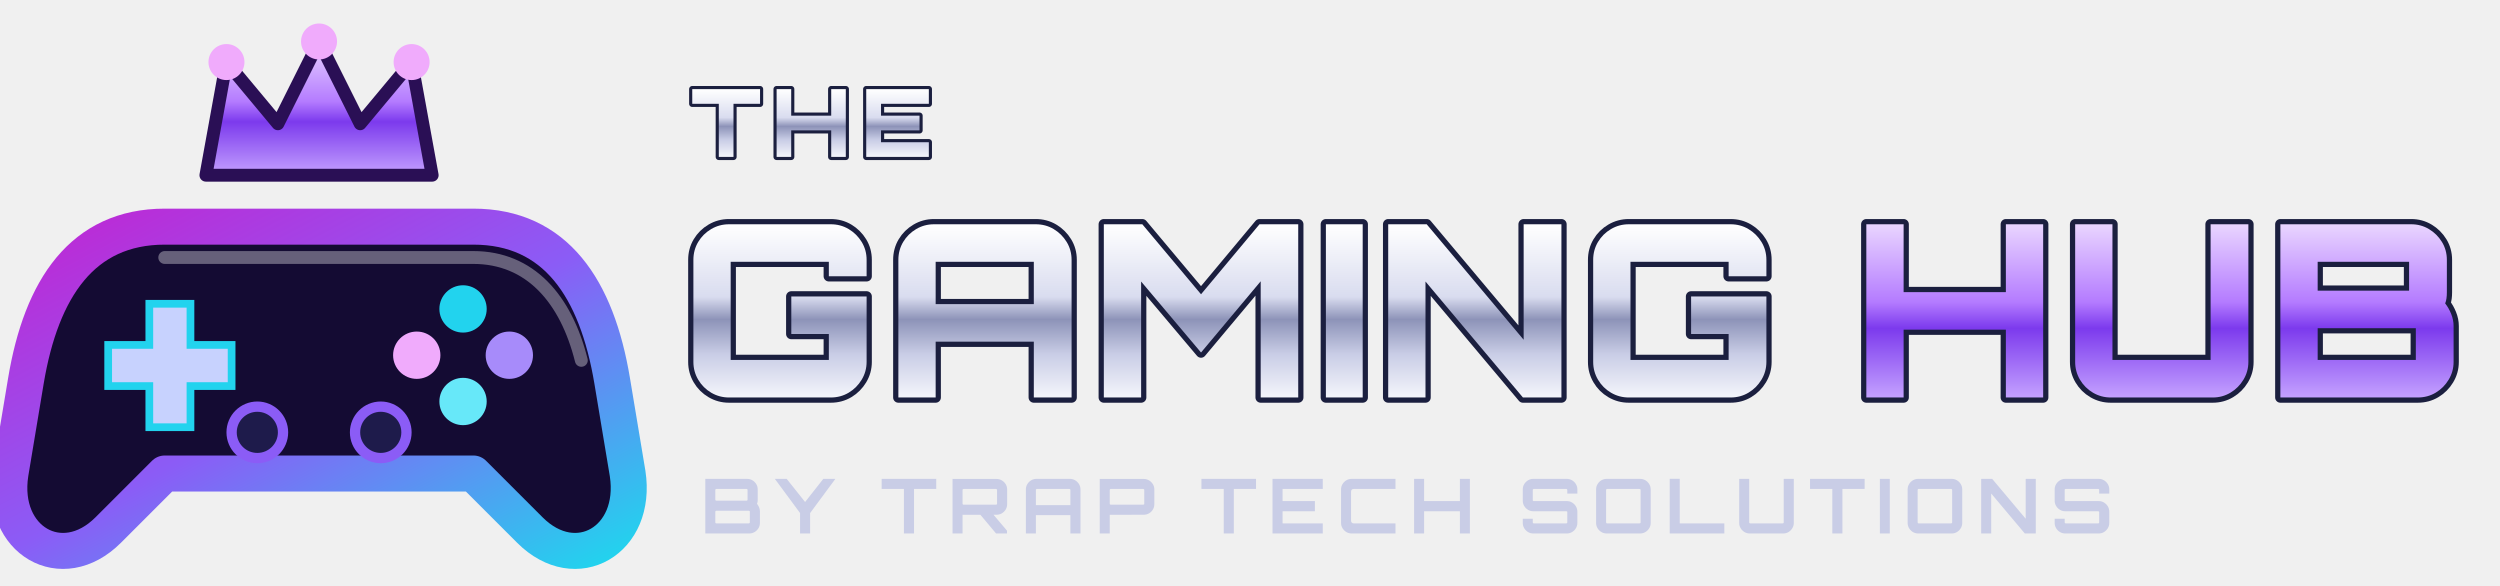
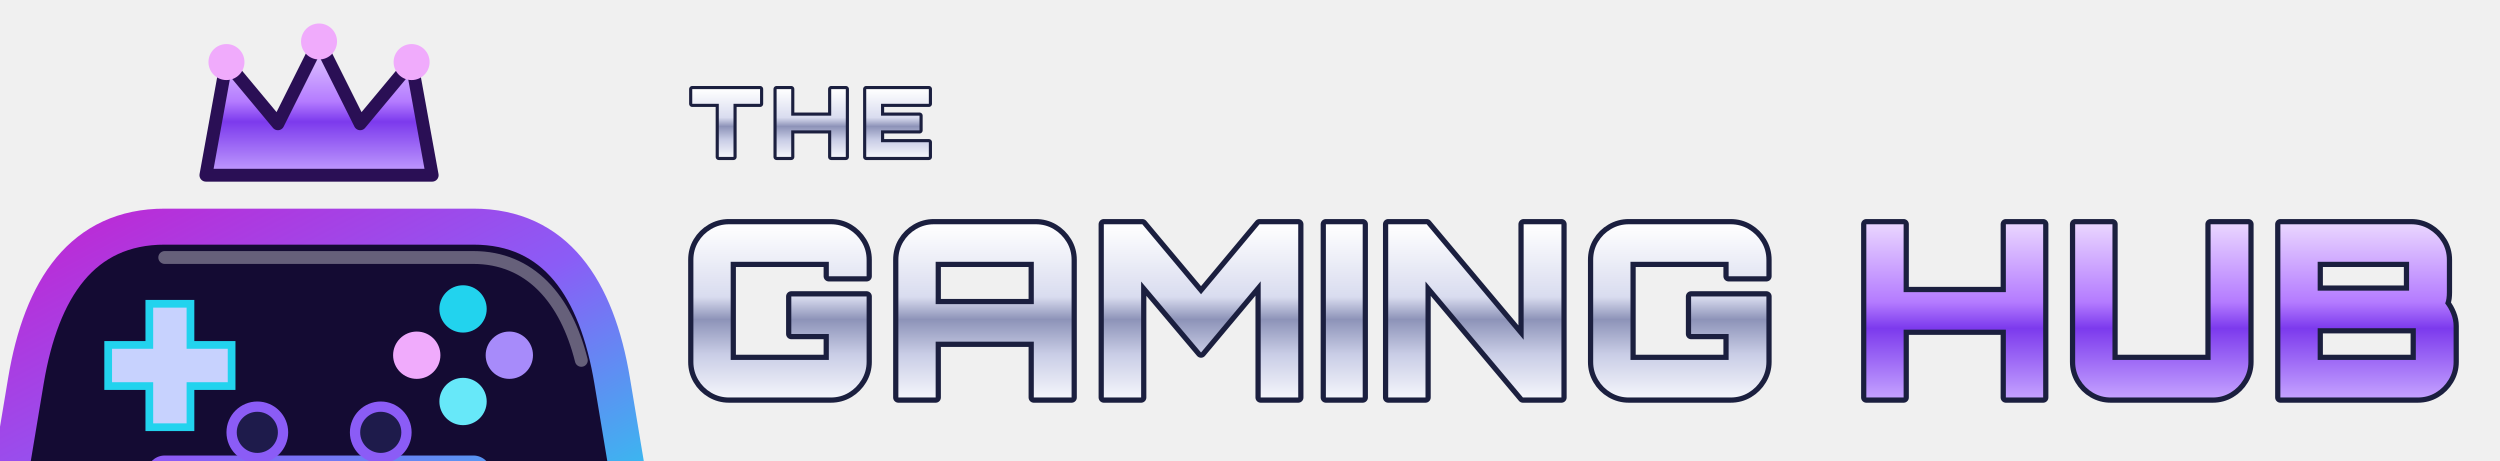
- <svg xmlns="http://www.w3.org/2000/svg" viewBox="0 0 478 112" width="478" height="112" role="img" aria-label="The Gaming Hub by Trap Tech Solutions">
+ <svg xmlns="http://www.w3.org/2000/svg" viewBox="0 0 478 88" width="478" height="88" role="img" aria-label="The Gaming Hub">
  <defs>
    <linearGradient id="hn" x1="0" y1="0" x2="1" y2="1">
      <stop offset="0" stop-color="#c026d3" />
      <stop offset=".5" stop-color="#8b5cf6" />
      <stop offset="1" stop-color="#22d3ee" />
    </linearGradient>
    <linearGradient id="hp" x1="0" y1="0" x2="0" y2="1">
      <stop offset="0" stop-color="#e9d5ff" />
      <stop offset=".45" stop-color="#b47bff" />
      <stop offset=".6" stop-color="#7c3aed" />
      <stop offset="1" stop-color="#c4a1ff" />
    </linearGradient>
    <linearGradient id="hc" x1="0" y1="0" x2="0" y2="1">
      <stop offset="0" stop-color="#ffffff" />
      <stop offset=".42" stop-color="#d9dcef" />
      <stop offset=".55" stop-color="#8d93b8" />
      <stop offset=".75" stop-color="#c9cde6" />
      <stop offset="1" stop-color="#f4f5fb" />
    </linearGradient>
  </defs>
  <g transform="translate(2 4) scale(0.9833333)">
    <path d="M38 30 L42 8 L52 20 L60 4 L68 20 L78 8 L82 30 Z" fill="url(#hp)" stroke="#2a0f55" stroke-width="2.5" stroke-linejoin="round" />
    <circle cx="42" cy="8" r="3.5" fill="#f0abfc" />
    <circle cx="60" cy="4" r="3.5" fill="#f0abfc" />
    <circle cx="78" cy="8" r="3.5" fill="#f0abfc" />
    <path d="M30 40 H90 C106 40 114 52 117 70 L120 88 C122 101 110 108 101 99 L90 88 H30 L19 99 C10 108 -2 101 0 88 L3 70 C6 52 14 40 30 40 Z" fill="#140b33" stroke="url(#hn)" stroke-width="7" stroke-linejoin="round" />
    <path d="M30 46 H90 C101 46 108 54 111 66" fill="none" stroke="#fff" stroke-opacity=".35" stroke-width="2.5" stroke-linecap="round" />
    <path d="M27 55 h8 v8 h8 v8 h-8 v8 h-8 v-8 h-8 v-8 h8 z" fill="#c7d2fe" stroke="#22d3ee" stroke-width="1.5" />
    <circle cx="88" cy="56" r="4.6" fill="#22d3ee" />
    <circle cx="97" cy="65" r="4.6" fill="#a78bfa" />
    <circle cx="79" cy="65" r="4.6" fill="#f0abfc" />
    <circle cx="88" cy="74" r="4.6" fill="#67e8f9" />
    <circle cx="48" cy="80" r="5" fill="#1e1b4b" stroke="#8b5cf6" stroke-width="2" />
    <circle cx="72" cy="80" r="5" fill="#1e1b4b" stroke="#8b5cf6" stroke-width="2" />
  </g>
  <path d="M137.436 30.0V19.848H132.36V17.04H145.32V19.848H140.244V30.0ZM148.488 30.0V17.04H151.278V22.116H158.928V17.04H161.718V30.0H158.928V24.924H151.278V30.0ZM165.624 30.0V17.04H177.594V19.848H168.45V22.116H175.812V24.924H168.45V27.192H177.594V30.0Z" fill="url(#hc)" stroke="#1b1f3f" stroke-width="1.2" stroke-linejoin="round" paint-order="stroke" />
  <path d="M139.384 76.0Q137.544 76.0 135.98 75.08Q134.416 74.16 133.496 72.596Q132.576 71.032 132.576 69.192V49.688Q132.576 47.802 133.496 46.261Q134.416 44.72 135.98 43.8Q137.544 42.88 139.384 42.88H158.842Q160.728 42.88 162.269 43.8Q163.81 44.72 164.753 46.261Q165.696 47.802 165.696 49.688V52.816H158.474V50.056Q158.474 50.056 158.474 50.056Q158.474 50.056 158.474 50.056H139.706Q139.706 50.056 139.706 50.056Q139.706 50.056 139.706 50.056V68.824Q139.706 68.824 139.706 68.824Q139.706 68.824 139.706 68.824H158.474Q158.474 68.824 158.474 68.824Q158.474 68.824 158.474 68.824V63.856H151.298V56.68H165.696V69.192Q165.696 71.032 164.753 72.596Q163.81 74.16 162.269 75.08Q160.728 76.0 158.842 76.0ZM171.768 76.0V49.688Q171.768 47.802 172.688 46.261Q173.608 44.72 175.172 43.8Q176.736 42.88 178.576 42.88H198.034Q199.92 42.88 201.461 43.8Q203.002 44.72 203.945 46.261Q204.888 47.802 204.888 49.688V76.0H197.666V65.328H178.898V76.0H171.768ZM178.898 58.152H197.666V50.056Q197.666 50.056 197.666 50.056Q197.666 50.056 197.666 50.056H178.898Q178.898 50.056 178.898 50.056Q178.898 50.056 178.898 50.056V58.152ZM211.052 76.0V42.88H218.412L229.636 56.266L240.814 42.88H248.22V76.0H241.044V53.782L229.636 67.398L218.182 53.828V76.0ZM253.51 76.0V42.88H260.548V76.0ZM265.424 76.0V42.88H272.784L291.322 64.96V42.88H298.544V76.0H291.184L272.554 53.828V76.0ZM311.424 76.0Q309.584 76.0 308.02 75.08Q306.456 74.16 305.536 72.596Q304.616 71.032 304.616 69.192V49.688Q304.616 47.802 305.536 46.261Q306.456 44.72 308.02 43.8Q309.584 42.88 311.424 42.88H330.882Q332.768 42.88 334.309 43.8Q335.85 44.72 336.793 46.261Q337.736 47.802 337.736 49.688V52.816H330.514V50.056Q330.514 50.056 330.514 50.056Q330.514 50.056 330.514 50.056H311.746Q311.746 50.056 311.746 50.056Q311.746 50.056 311.746 50.056V68.824Q311.746 68.824 311.746 68.824Q311.746 68.824 311.746 68.824H330.514Q330.514 68.824 330.514 68.824Q330.514 68.824 330.514 68.824V63.856H323.338V56.68H337.736V69.192Q337.736 71.032 336.793 72.596Q335.85 74.16 334.309 75.08Q332.768 76.0 330.882 76.0Z" fill="url(#hc)" stroke="#1b1f3f" stroke-width="2" stroke-linejoin="round" paint-order="stroke" />
  <path d="M356.842 76.0V42.88H363.972V55.852H383.522V42.88H390.652V76.0H383.522V63.028H363.972V76.0ZM403.578 76.0Q401.738 76.0 400.174 75.08Q398.61 74.16 397.69 72.596Q396.77 71.032 396.77 69.192V42.88H403.9V68.824Q403.9 68.824 403.9 68.824Q403.9 68.824 403.9 68.824H422.668Q422.668 68.824 422.668 68.824Q422.668 68.824 422.668 68.824V42.88H429.89V69.192Q429.89 71.032 428.947 72.596Q428.004 74.16 426.463 75.08Q424.922 76.0 423.082 76.0H403.578ZM436.008 76.0V42.88H461.032Q462.872 42.88 464.413 43.8Q465.954 44.72 466.897 46.261Q467.84 47.802 467.84 49.688V55.898Q467.84 56.496 467.771 57.025Q467.702 57.554 467.518 58.014Q468.208 58.888 468.668 60.038Q469.128 61.188 469.128 62.338V69.192Q469.128 71.032 468.185 72.596Q467.242 74.16 465.701 75.08Q464.16 76.0 462.274 76.0H436.008ZM443.138 68.824H461.906Q461.906 68.824 461.906 68.824Q461.906 68.824 461.906 68.824V62.752Q461.906 62.752 461.906 62.752Q461.906 62.752 461.906 62.752H443.138Q443.138 62.752 443.138 62.752Q443.138 62.752 443.138 62.752V68.824Q443.138 68.824 443.138 68.824Q443.138 68.824 443.138 68.824ZM443.138 55.576H460.618Q460.618 55.576 460.618 55.576Q460.618 55.576 460.618 55.576V50.056Q460.618 50.056 460.618 50.056Q460.618 50.056 460.618 50.056H443.138Q443.138 50.056 443.138 50.056Q443.138 50.056 443.138 50.056V55.576Q443.138 55.576 443.138 55.576Q443.138 55.576 443.138 55.576Z" fill="url(#hp)" stroke="#1b1f3f" stroke-width="2" stroke-linejoin="round" paint-order="stroke" />
-   <path d="M134.856 102.0V91.56H142.859Q143.411 91.56 143.867 91.835Q144.324 92.111 144.6 92.568Q144.875 93.025 144.875 93.576V95.62Q144.875 95.808 144.846 95.982Q144.817 96.156 144.744 96.316Q144.991 96.65 145.143 97.012Q145.296 97.374 145.296 97.737V99.984Q145.296 100.535 145.02 100.992Q144.744 101.449 144.28 101.725Q143.816 102.0 143.266 102.0H134.856ZM136.944 100.072H143.178Q143.251 100.072 143.309 100.021Q143.367 99.97 143.367 99.897V97.824Q143.367 97.751 143.309 97.701Q143.251 97.65 143.178 97.65H136.944Q136.871 97.65 136.82 97.701Q136.769 97.751 136.769 97.824V99.897Q136.769 99.97 136.82 100.021Q136.871 100.072 136.944 100.072ZM136.944 95.722H142.773Q142.845 95.722 142.888 95.671Q142.932 95.62 142.932 95.547V93.662Q142.932 93.59 142.888 93.539Q142.845 93.489 142.773 93.489H136.944Q136.871 93.489 136.82 93.539Q136.769 93.59 136.769 93.662V95.547Q136.769 95.62 136.82 95.671Q136.871 95.722 136.944 95.722ZM152.966 102.0V98.085L148.152 91.56H150.414L153.938 95.983L157.417 91.56H159.723L154.894 98.1V102.0ZM172.831 102.0V93.489H168.568V91.56H179.008V93.489H174.76V102.0ZM190.448 102.0 187.302 98.245H189.81L192.537 101.463V102.0ZM182.126 102.0V91.575H190.536Q191.087 91.575 191.55 91.85Q192.014 92.126 192.29 92.582Q192.566 93.039 192.566 93.59V96.403Q192.566 96.954 192.29 97.418Q192.014 97.882 191.55 98.15Q191.087 98.418 190.536 98.418L184.04 98.433V102.0ZM184.214 96.49H190.448Q190.521 96.49 190.579 96.447Q190.637 96.403 190.637 96.331V93.662Q190.637 93.59 190.579 93.539Q190.521 93.489 190.448 93.489H184.214Q184.141 93.489 184.09 93.539Q184.04 93.59 184.04 93.662V96.331Q184.04 96.403 184.09 96.447Q184.141 96.49 184.214 96.49ZM196.147 102.0V93.576Q196.147 93.025 196.423 92.568Q196.698 92.111 197.155 91.835Q197.612 91.56 198.163 91.56H204.557Q205.108 91.56 205.572 91.835Q206.036 92.111 206.312 92.568Q206.587 93.025 206.587 93.576V102.0H204.659V98.491H198.061V102.0H196.147ZM198.061 96.577H204.659V93.662Q204.659 93.59 204.601 93.539Q204.543 93.489 204.47 93.489H198.235Q198.163 93.489 198.112 93.539Q198.061 93.59 198.061 93.662V96.577ZM210.27 102.0V91.575H218.68Q219.231 91.575 219.695 91.85Q220.159 92.126 220.435 92.582Q220.71 93.039 220.71 93.59V96.403Q220.71 96.954 220.435 97.418Q220.159 97.882 219.695 98.15Q219.231 98.418 218.68 98.418L212.184 98.433V102.0ZM212.358 96.49H218.593Q218.666 96.49 218.724 96.447Q218.781 96.403 218.781 96.331V93.662Q218.781 93.59 218.724 93.539Q218.666 93.489 218.593 93.489H212.358Q212.285 93.489 212.235 93.539Q212.184 93.59 212.184 93.662V96.331Q212.184 96.403 212.235 96.447Q212.285 96.49 212.358 96.49ZM233.978 102.0V93.489H229.715V91.56H240.155V93.489H235.906V102.0ZM243.301 102.0V91.56H252.915V93.489H245.23V95.808H251.406V97.751H245.23V100.072H252.915V102.0ZM258.425 102.0Q257.874 102.0 257.417 101.725Q256.96 101.449 256.685 100.992Q256.409 100.535 256.409 99.984V93.576Q256.409 93.025 256.685 92.568Q256.96 92.111 257.417 91.835Q257.874 91.56 258.425 91.56H266.82V93.489H258.831Q258.599 93.489 258.461 93.619Q258.323 93.749 258.323 93.996V99.564Q258.323 99.796 258.461 99.934Q258.599 100.072 258.831 100.072H266.82V102.0ZM270.373 102.0V91.56H272.287V95.808H279.131V91.56H281.045V102.0H279.131V97.751H272.287V102.0ZM293.167 102.0Q292.616 102.0 292.159 101.725Q291.702 101.449 291.427 100.992Q291.151 100.535 291.151 99.984V99.187H293.065V99.897Q293.065 99.97 293.116 100.021Q293.167 100.072 293.239 100.072H299.489Q299.561 100.072 299.612 100.021Q299.663 99.97 299.663 99.897V97.911Q299.663 97.838 299.612 97.795Q299.561 97.751 299.489 97.751H293.167Q292.616 97.751 292.159 97.476Q291.702 97.201 291.427 96.744Q291.151 96.287 291.151 95.722V93.576Q291.151 93.025 291.427 92.568Q291.702 92.111 292.159 91.835Q292.616 91.56 293.167 91.56H299.576Q300.127 91.56 300.583 91.835Q301.04 92.111 301.316 92.568Q301.591 93.025 301.591 93.576V94.373H299.663V93.662Q299.663 93.59 299.612 93.539Q299.561 93.489 299.489 93.489H293.239Q293.167 93.489 293.116 93.539Q293.065 93.59 293.065 93.662V95.649Q293.065 95.722 293.116 95.765Q293.167 95.808 293.239 95.808H299.576Q300.127 95.808 300.583 96.084Q301.04 96.359 301.316 96.816Q301.591 97.273 301.591 97.838V99.984Q301.591 100.535 301.316 100.992Q301.04 101.449 300.583 101.725Q300.127 102.0 299.576 102.0ZM307.188 102.0Q306.637 102.0 306.18 101.725Q305.724 101.449 305.448 100.992Q305.173 100.535 305.173 99.984V93.576Q305.173 93.025 305.448 92.568Q305.724 92.111 306.18 91.835Q306.637 91.56 307.188 91.56H313.597Q314.148 91.56 314.605 91.835Q315.062 92.111 315.337 92.568Q315.613 93.025 315.613 93.576V99.984Q315.613 100.535 315.337 100.992Q315.062 101.449 314.605 101.725Q314.148 102.0 313.597 102.0ZM307.26 100.072H313.495Q313.568 100.072 313.626 100.021Q313.684 99.97 313.684 99.897V93.662Q313.684 93.59 313.626 93.539Q313.568 93.489 313.495 93.489H307.26Q307.188 93.489 307.137 93.539Q307.087 93.59 307.087 93.662V99.897Q307.087 99.97 307.137 100.021Q307.188 100.072 307.26 100.072ZM319.252 102.0V91.546H321.166V100.072H329.692V102.0ZM334.549 102.0Q333.998 102.0 333.542 101.725Q333.085 101.449 332.809 100.992Q332.534 100.535 332.534 99.984V91.56H334.448V99.897Q334.448 99.97 334.499 100.021Q334.549 100.072 334.622 100.072H340.857Q340.929 100.072 340.987 100.021Q341.046 99.97 341.046 99.897V91.56H342.974V99.984Q342.974 100.535 342.698 100.992Q342.423 101.449 341.966 101.725Q341.51 102.0 340.958 102.0H334.549ZM350.34 102.0V93.489H346.077V91.56H356.517V93.489H352.269V102.0ZM359.431 102.0V91.56H361.331V102.0ZM366.754 102.0Q366.203 102.0 365.746 101.725Q365.29 101.449 365.014 100.992Q364.739 100.535 364.739 99.984V93.576Q364.739 93.025 365.014 92.568Q365.29 92.111 365.746 91.835Q366.203 91.56 366.754 91.56H373.163Q373.714 91.56 374.171 91.835Q374.628 92.111 374.903 92.568Q375.179 93.025 375.179 93.576V99.984Q375.179 100.535 374.903 100.992Q374.628 101.449 374.171 101.725Q373.714 102.0 373.163 102.0ZM366.827 100.072H373.062Q373.134 100.072 373.192 100.021Q373.25 99.97 373.25 99.897V93.662Q373.25 93.59 373.192 93.539Q373.134 93.489 373.062 93.489H366.827Q366.754 93.489 366.703 93.539Q366.653 93.59 366.653 93.662V99.897Q366.653 99.97 366.703 100.021Q366.754 100.072 366.827 100.072ZM378.803 102.0V91.56H380.906L387.315 99.187V91.56H389.243V102.0H387.141L380.717 94.358V102.0ZM394.87 102.0Q394.319 102.0 393.862 101.725Q393.405 101.449 393.13 100.992Q392.854 100.535 392.854 99.984V99.187H394.768V99.897Q394.768 99.97 394.819 100.021Q394.87 100.072 394.942 100.072H401.192Q401.264 100.072 401.315 100.021Q401.365 99.97 401.365 99.897V97.911Q401.365 97.838 401.315 97.795Q401.264 97.751 401.192 97.751H394.87Q394.319 97.751 393.862 97.476Q393.405 97.201 393.13 96.744Q392.854 96.287 392.854 95.722V93.576Q392.854 93.025 393.13 92.568Q393.405 92.111 393.862 91.835Q394.319 91.56 394.87 91.56H401.279Q401.83 91.56 402.286 91.835Q402.743 92.111 403.019 92.568Q403.294 93.025 403.294 93.576V94.373H401.365V93.662Q401.365 93.59 401.315 93.539Q401.264 93.489 401.192 93.489H394.942Q394.87 93.489 394.819 93.539Q394.768 93.59 394.768 93.662V95.649Q394.768 95.722 394.819 95.765Q394.87 95.808 394.942 95.808H401.279Q401.83 95.808 402.286 96.084Q402.743 96.359 403.019 96.816Q403.294 97.273 403.294 97.838V99.984Q403.294 100.535 403.019 100.992Q402.743 101.449 402.286 101.725Q401.83 102.0 401.279 102.0Z" fill="#c9cde6" />
</svg>
